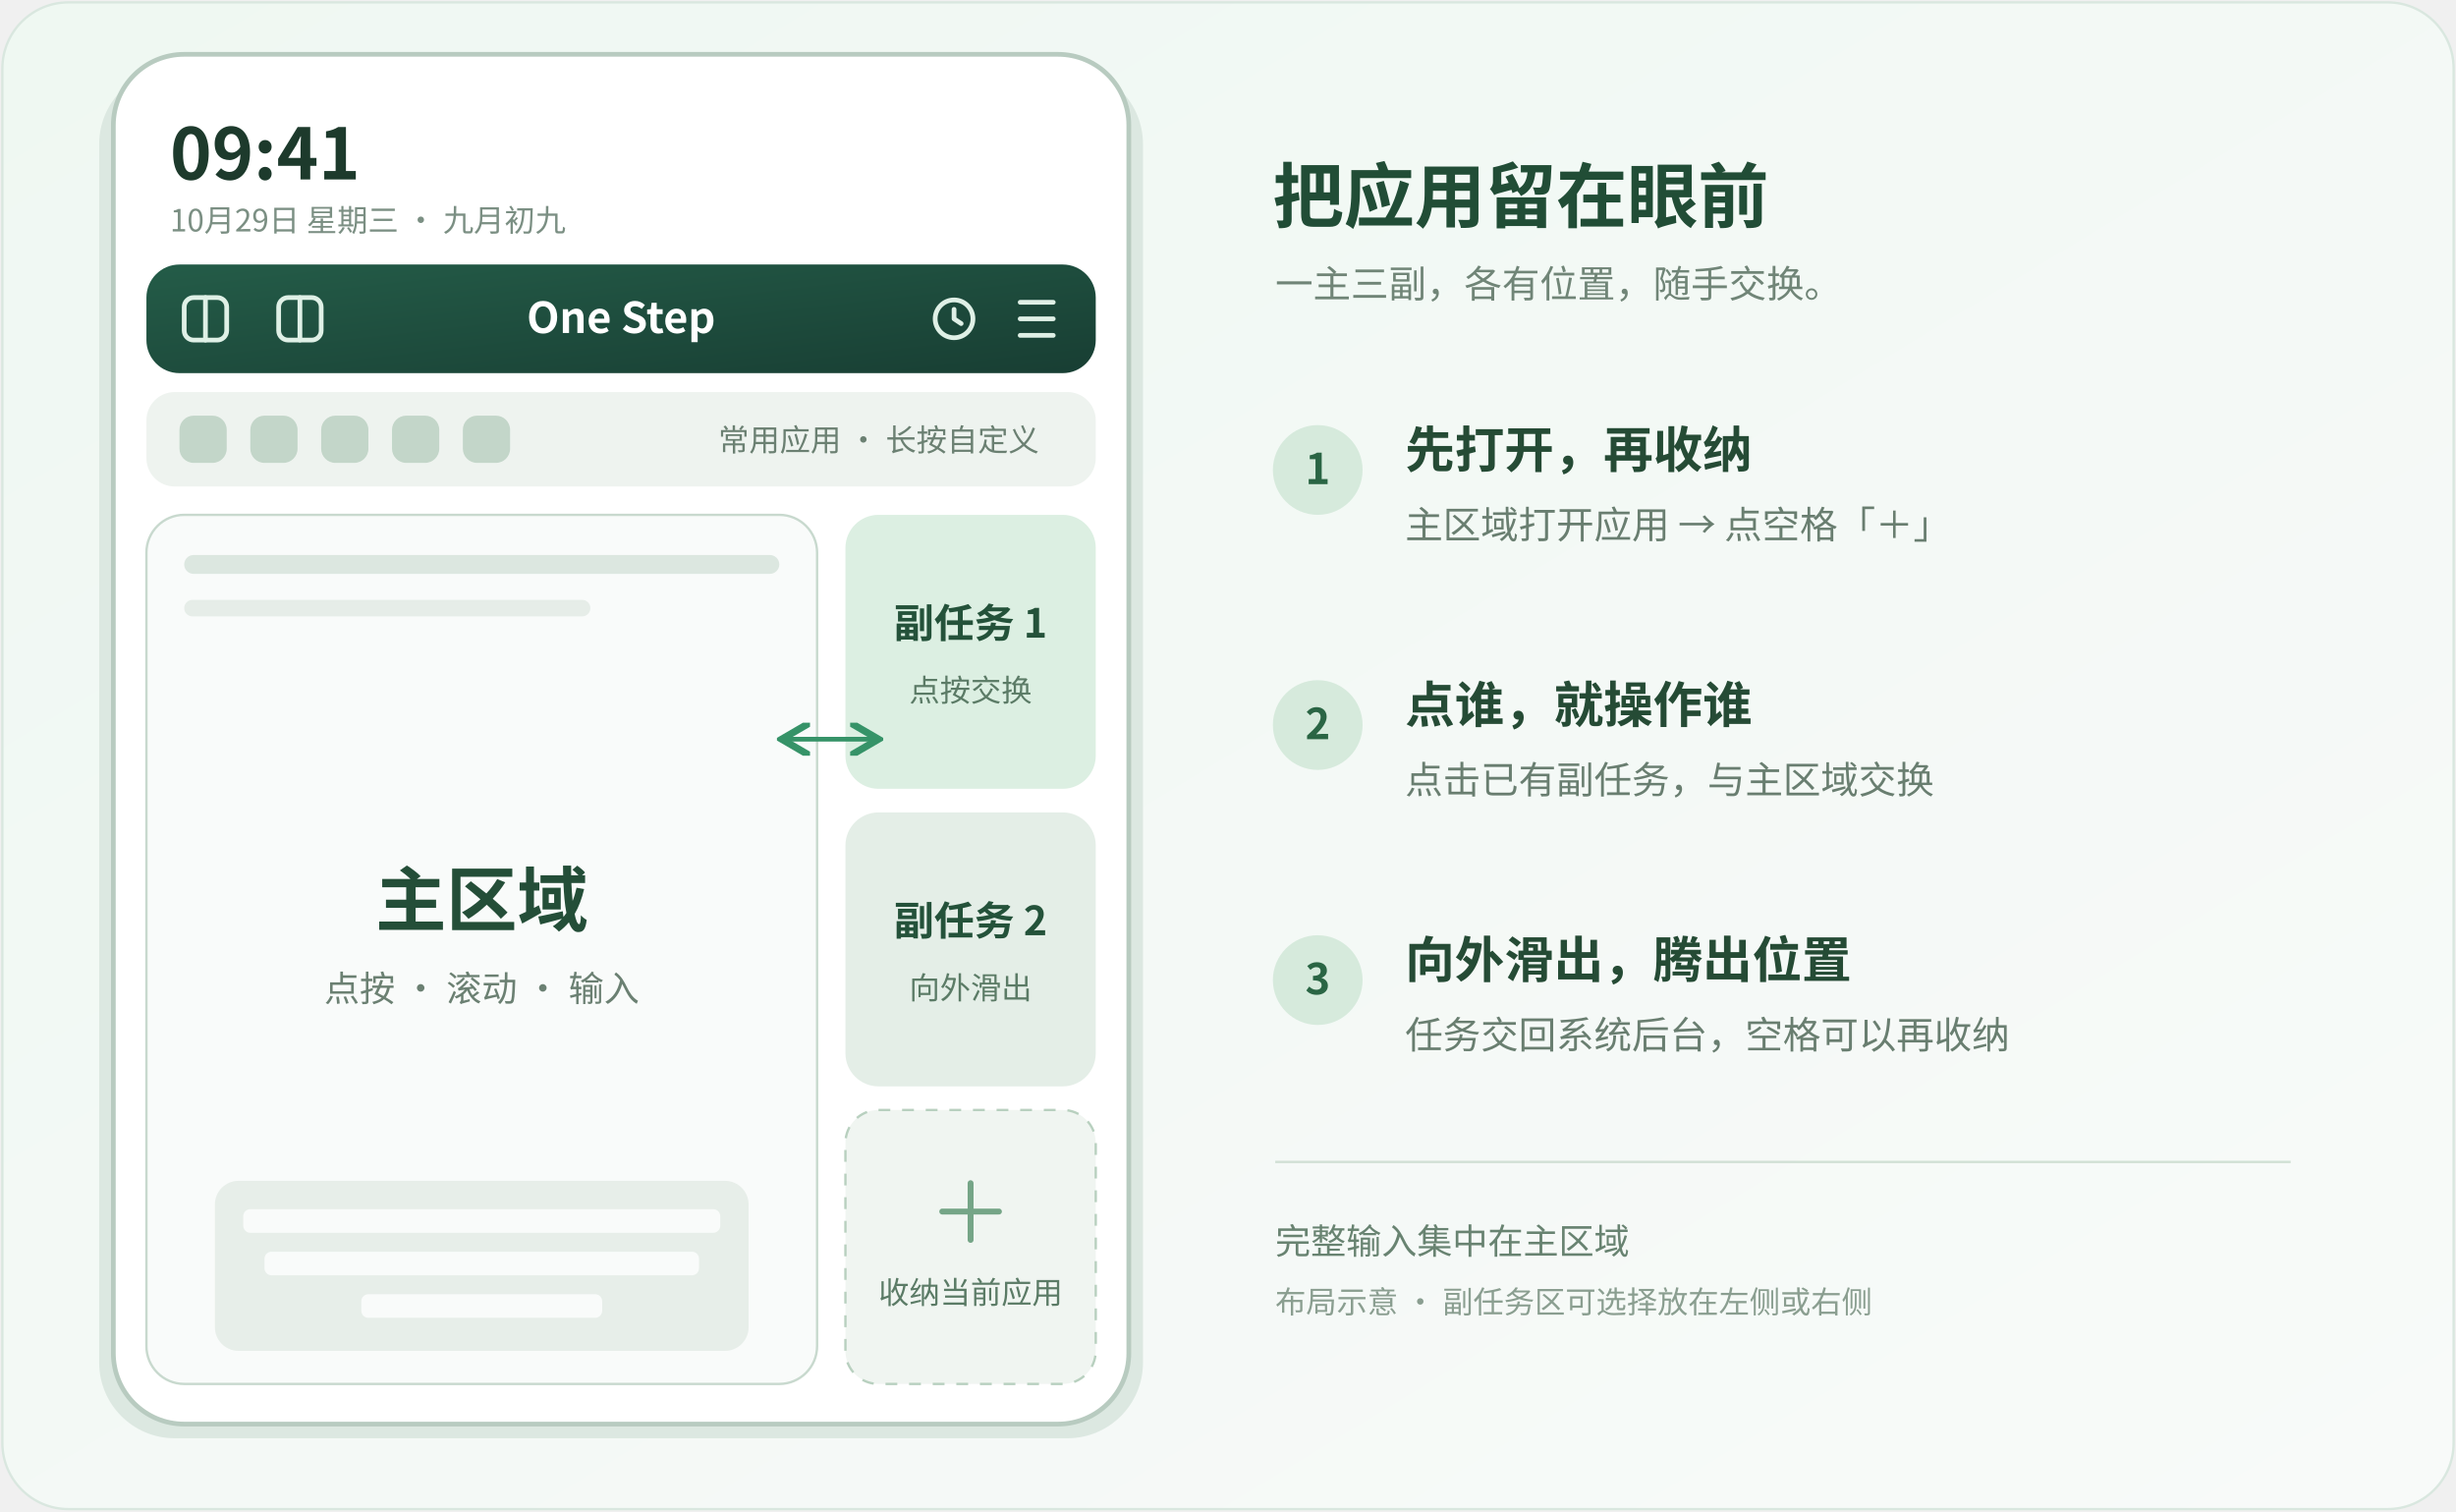
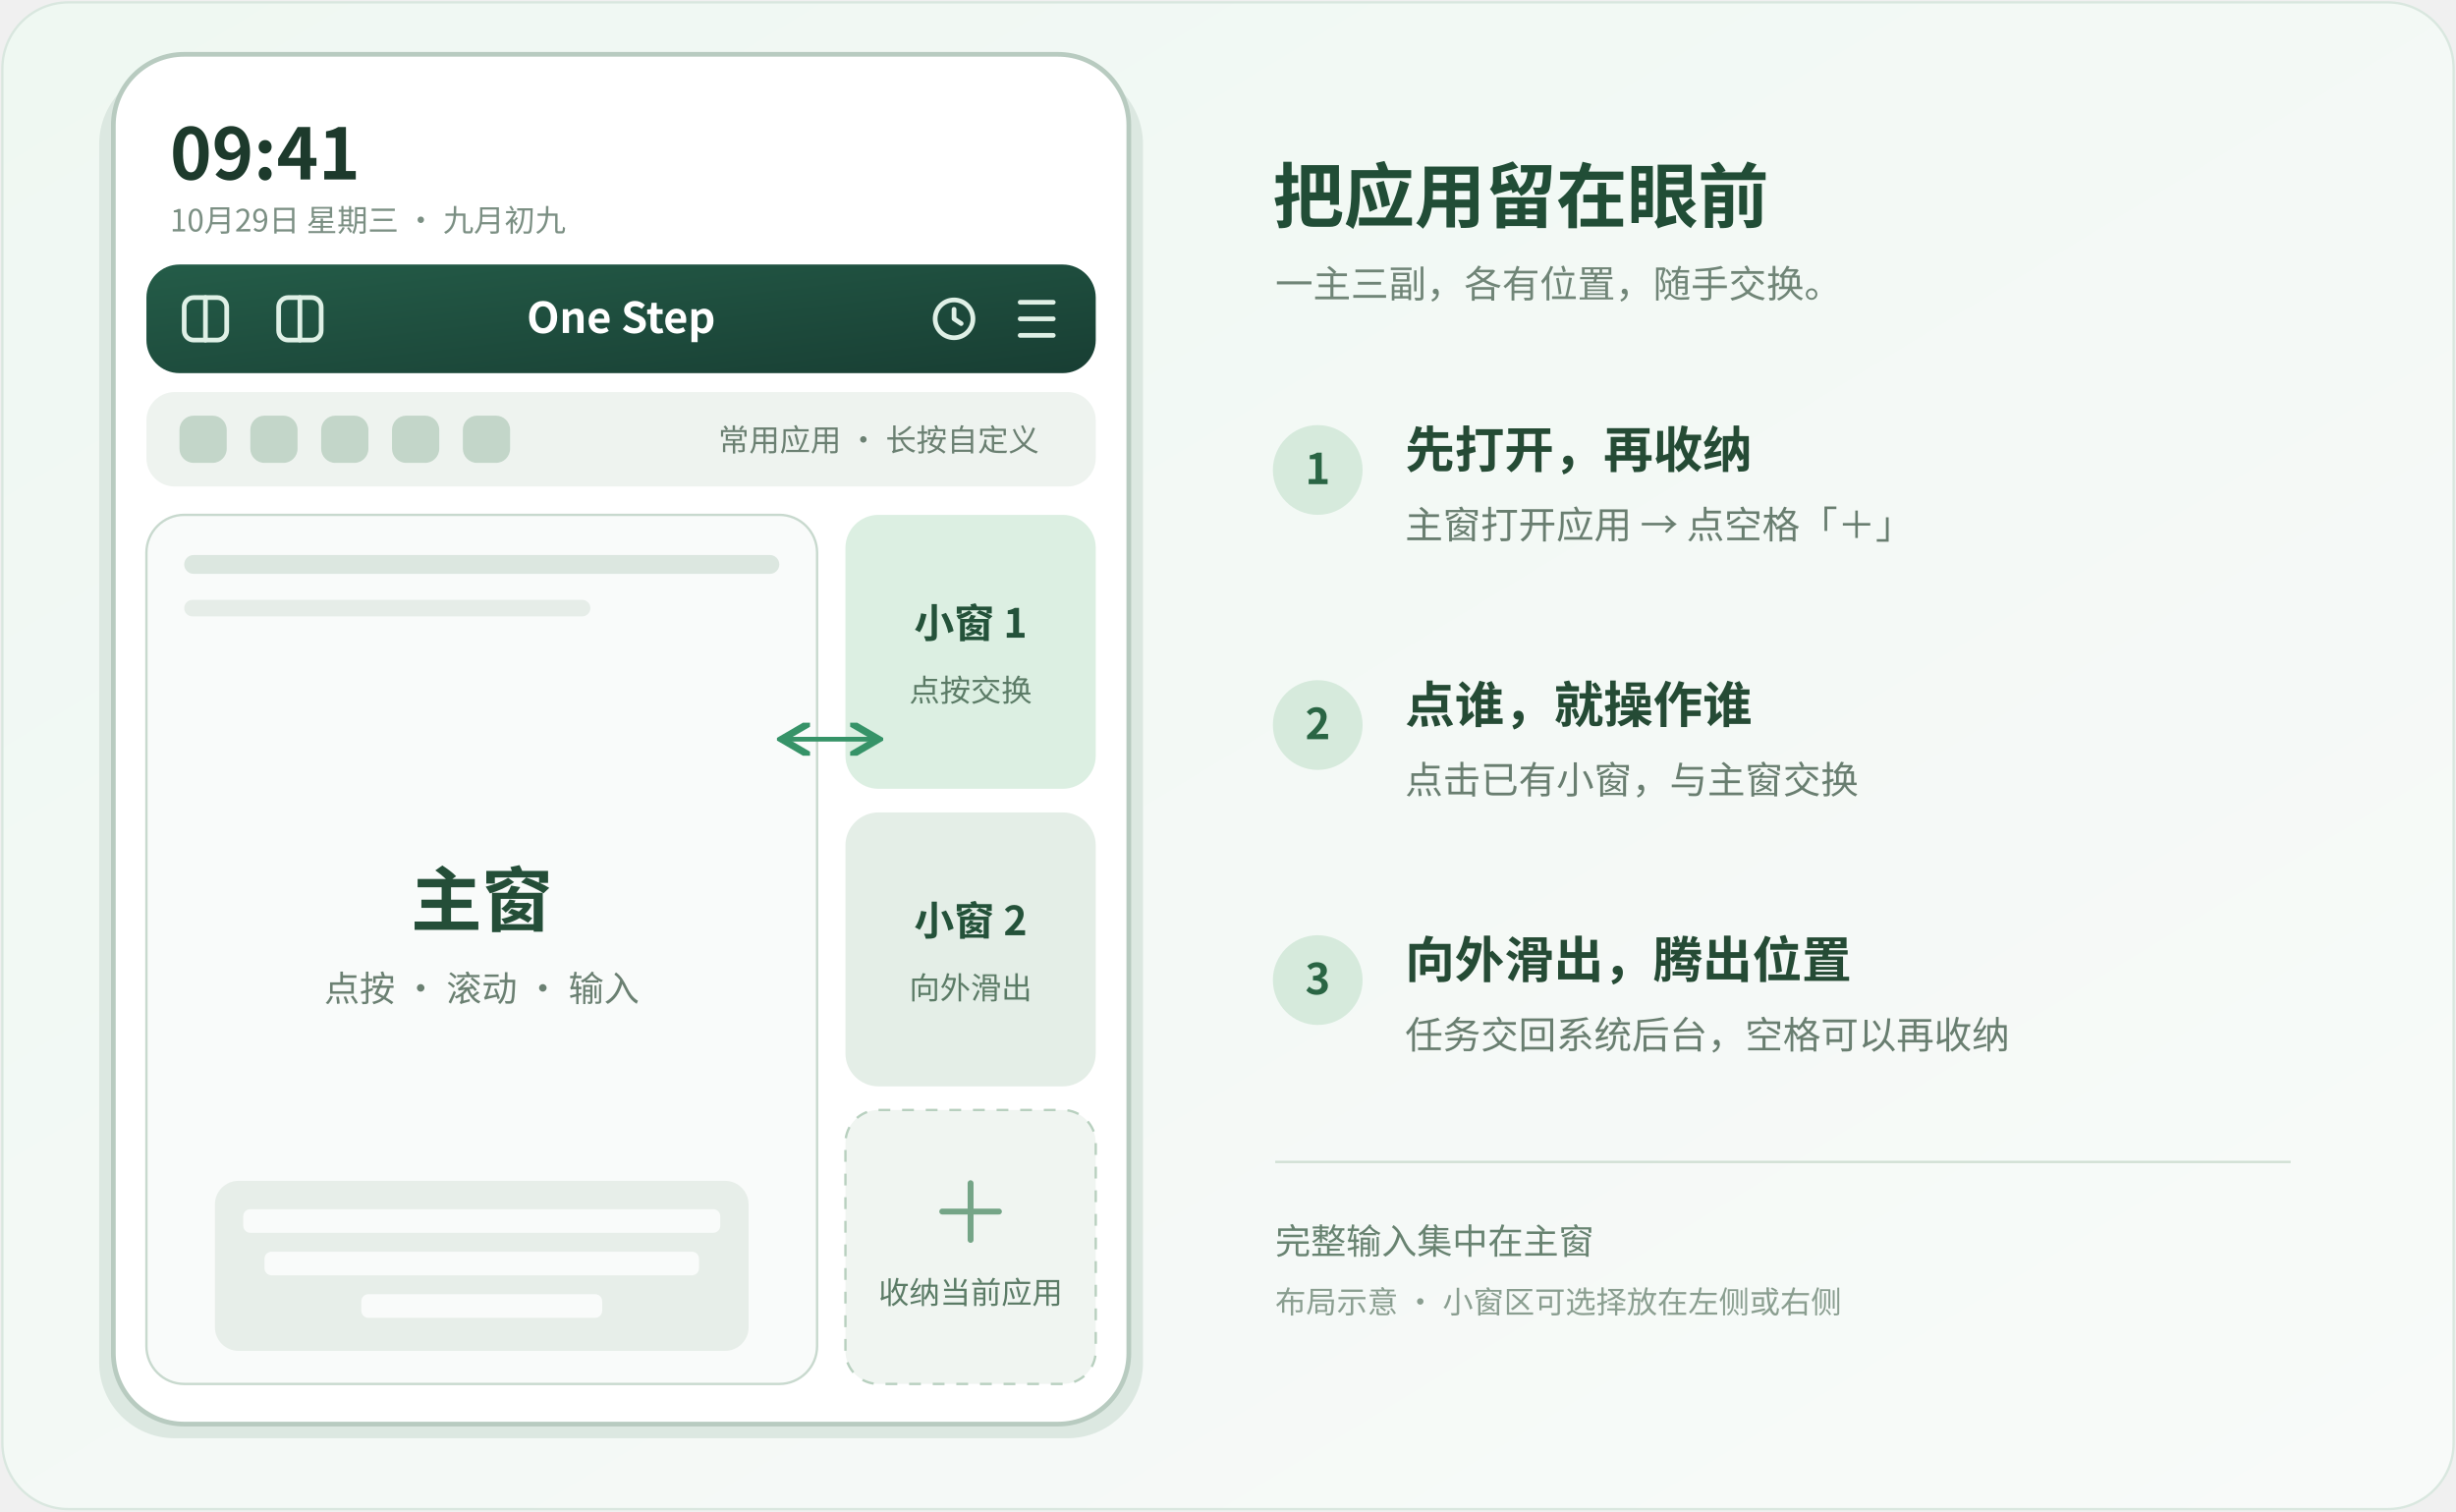
<svg xmlns="http://www.w3.org/2000/svg" width="1040" height="640" viewBox="0 0 1040 640" role="img" aria-labelledby="title desc">
  <defs>
    <linearGradient id="page" x1="0" y1="0" x2="1" y2="1">
      <stop offset="0" stop-color="#eff8f2" />
      <stop offset="1" stop-color="#f8faf9" />
    </linearGradient>
    <linearGradient id="green" x1="0" y1="0" x2="1" y2="1">
      <stop offset="0" stop-color="#245c48" />
      <stop offset="1" stop-color="#183e33" />
    </linearGradient>
    <marker id="arrow" markerWidth="7" markerHeight="7" refX="5" refY="3.5" orient="auto-start-reverse">
      <path d="M0 0L6 3.5L0 7" fill="none" stroke="#369368" stroke-width="1.5" />
    </marker>
  </defs>
  <rect x="1" y="1" width="1038" height="638" rx="28" fill="url(#page)" stroke="#d9e7df" />
  <g font-family="-apple-system,BlinkMacSystemFont,Segoe UI,Microsoft YaHei,Noto Sans CJK SC,sans-serif">
    <rect x="42" y="29" width="442" height="580" rx="32" fill="#dce8e1" />
    <rect x="48" y="23" width="430" height="580" rx="30" fill="#fff" stroke="#b8cbc0" stroke-width="2" />
    <text x="72" y="76" fill="#1d3a2c" font-size="30" font-weight="650">09:41</text>
    <text x="72" y="98" fill="#7b8f83" font-size="13">10月29日 星期三 · 九月初九</text>
    <rect x="62" y="112" width="402" height="46" rx="14" fill="url(#green)" />
    <g stroke="#dff0e6" stroke-width="2" fill="none" stroke-linecap="round" stroke-linejoin="round">
      <rect x="78" y="126" width="18" height="18" rx="4" />
      <path d="M87 126v18" />
      <rect x="118" y="126" width="18" height="18" rx="4" />
      <path d="M127 126v18" />
      <circle cx="404" cy="135" r="8" />
      <path d="M404 131v4l3 2" />
      <path d="M432 128h14M432 135h14M432 142h14" />
    </g>
    <text x="263" y="141" text-anchor="middle" fill="#fff" font-size="18" font-weight="600">One Step</text>
    <rect x="62" y="166" width="402" height="40" rx="12" fill="#eef3ef" />
    <g fill="#c3d6c9">
      <rect x="76" y="176" width="20" height="20" rx="6" />
      <rect x="106" y="176" width="20" height="20" rx="6" />
      <rect x="136" y="176" width="20" height="20" rx="6" />
      <rect x="166" y="176" width="20" height="20" rx="6" />
      <rect x="196" y="176" width="20" height="20" rx="6" />
    </g>
    <text x="440" y="191" text-anchor="end" fill="#6b8072" font-size="13">常用应用 · 长按自定义</text>
    <rect x="62" y="218" width="284" height="368" rx="16" fill="#f9fbfa" stroke="#c8d9ce" />
    <rect x="78" y="235" width="252" height="8" rx="4" fill="#dce7e0" />
    <rect x="78" y="254" width="172" height="7" rx="3.5" fill="#e6ede8" />
-     <text x="204" y="392" text-anchor="middle" fill="#244e38" font-size="30" font-weight="650">主区域</text>
+     <text x="204" y="392" text-anchor="middle" fill="#244e38" font-size="30" font-weight="650">主窗</text>
    <text x="204" y="424" text-anchor="middle" fill="#6b8072" font-size="15">点按 · 滚动 · 输入</text>
    <rect x="91" y="500" width="226" height="72" rx="10" fill="#e7eee9" />
    <g fill="#f9fbfa">
      <rect x="103" y="512" width="202" height="10" rx="3" />
      <rect x="112" y="530" width="184" height="10" rx="3" />
      <rect x="153" y="548" width="102" height="10" rx="3" />
    </g>
    <rect x="358" y="218" width="106" height="116" rx="14" fill="#dcefe2" />
-     <text x="411" y="270" text-anchor="middle" fill="#24523a" font-size="17" font-weight="600">副任务 1</text>
+     <text x="411" y="270" text-anchor="middle" fill="#24523a" font-size="17" font-weight="600">小窗 1</text>
    <text x="411" y="297" text-anchor="middle" fill="#5b7b66" font-size="13">点按交换</text>
    <rect x="358" y="344" width="106" height="116" rx="14" fill="#e4eee7" />
-     <text x="411" y="396" text-anchor="middle" fill="#24523a" font-size="17" font-weight="600">副任务 2</text>
+     <text x="411" y="396" text-anchor="middle" fill="#24523a" font-size="17" font-weight="600">小窗 2</text>
    <text x="411" y="423" text-anchor="middle" fill="#5b7b66" font-size="13">向外滑出</text>
    <rect x="358" y="470" width="106" height="116" rx="14" fill="#f0f5f1" stroke="#b8d0bf" stroke-dasharray="5 5" />
    <path d="M399 513H423M411 501V525" stroke="#75a587" stroke-width="2.5" stroke-linecap="round" />
    <text x="411" y="552" text-anchor="middle" fill="#5b7b66" font-size="13">收纳当前应用</text>
    <path d="M333 313H370" fill="none" stroke="#369368" stroke-width="2" marker-start="url(#arrow)" marker-end="url(#arrow)" />
    <text x="539" y="94" fill="#214d36" font-size="30" font-weight="700">把应用留在眼前</text>
    <text x="540" y="126" fill="#708577" font-size="16">一主三副，各有位置，随手交换。</text>
    <g>
      <circle cx="558" cy="199" r="19" fill="#d6eadc" />
      <text x="558" y="205" text-anchor="middle" fill="#2a6544" font-size="18" font-weight="700">1</text>
      <text x="595" y="198" fill="#254b35" font-size="21" font-weight="650">先打开，再收纳</text>
-       <text x="595" y="228" fill="#697e70" font-size="16">主区域打开应用 → 点空格「＋」</text>
+       <text x="595" y="228" fill="#697e70" font-size="16">主窗打开应用 → 点空格「＋」</text>
    </g>
    <g>
      <circle cx="558" cy="307" r="19" fill="#d6eadc" />
      <text x="558" y="313" text-anchor="middle" fill="#2a6544" font-size="18" font-weight="700">2</text>
      <text x="595" y="306" fill="#254b35" font-size="21" font-weight="650">点谁，就操作谁</text>
-       <text x="595" y="336" fill="#697e70" font-size="16">点击已有副任务，与主区域交换</text>
+       <text x="595" y="336" fill="#697e70" font-size="16">点击已有小窗，与主窗交换</text>
    </g>
    <g>
      <circle cx="558" cy="415" r="19" fill="#d6eadc" />
      <text x="558" y="421" text-anchor="middle" fill="#2a6544" font-size="18" font-weight="700">3</text>
      <text x="595" y="414" fill="#254b35" font-size="21" font-weight="650">向外滑出，腾出位置</text>
      <text x="595" y="444" fill="#697e70" font-size="16">任务交回系统后台，空格可以再收纳</text>
    </g>
    <path d="M540 492H970" stroke="#d1e0d5" />
-     <text x="540" y="531" fill="#688371" font-size="15">完整输入集中在主区域</text>
-     <text x="540" y="556" fill="#8a9e90" font-size="13">布局示意 · 副任务区可选择放在左侧或右侧</text>
+     <text x="540" y="531" fill="#688371" font-size="15">完整输入集中在主窗</text>
+     <text x="540" y="556" fill="#8a9e90" font-size="13">布局示意 · 小窗区可选择放在左侧或右侧</text>
  </g>
</svg>
